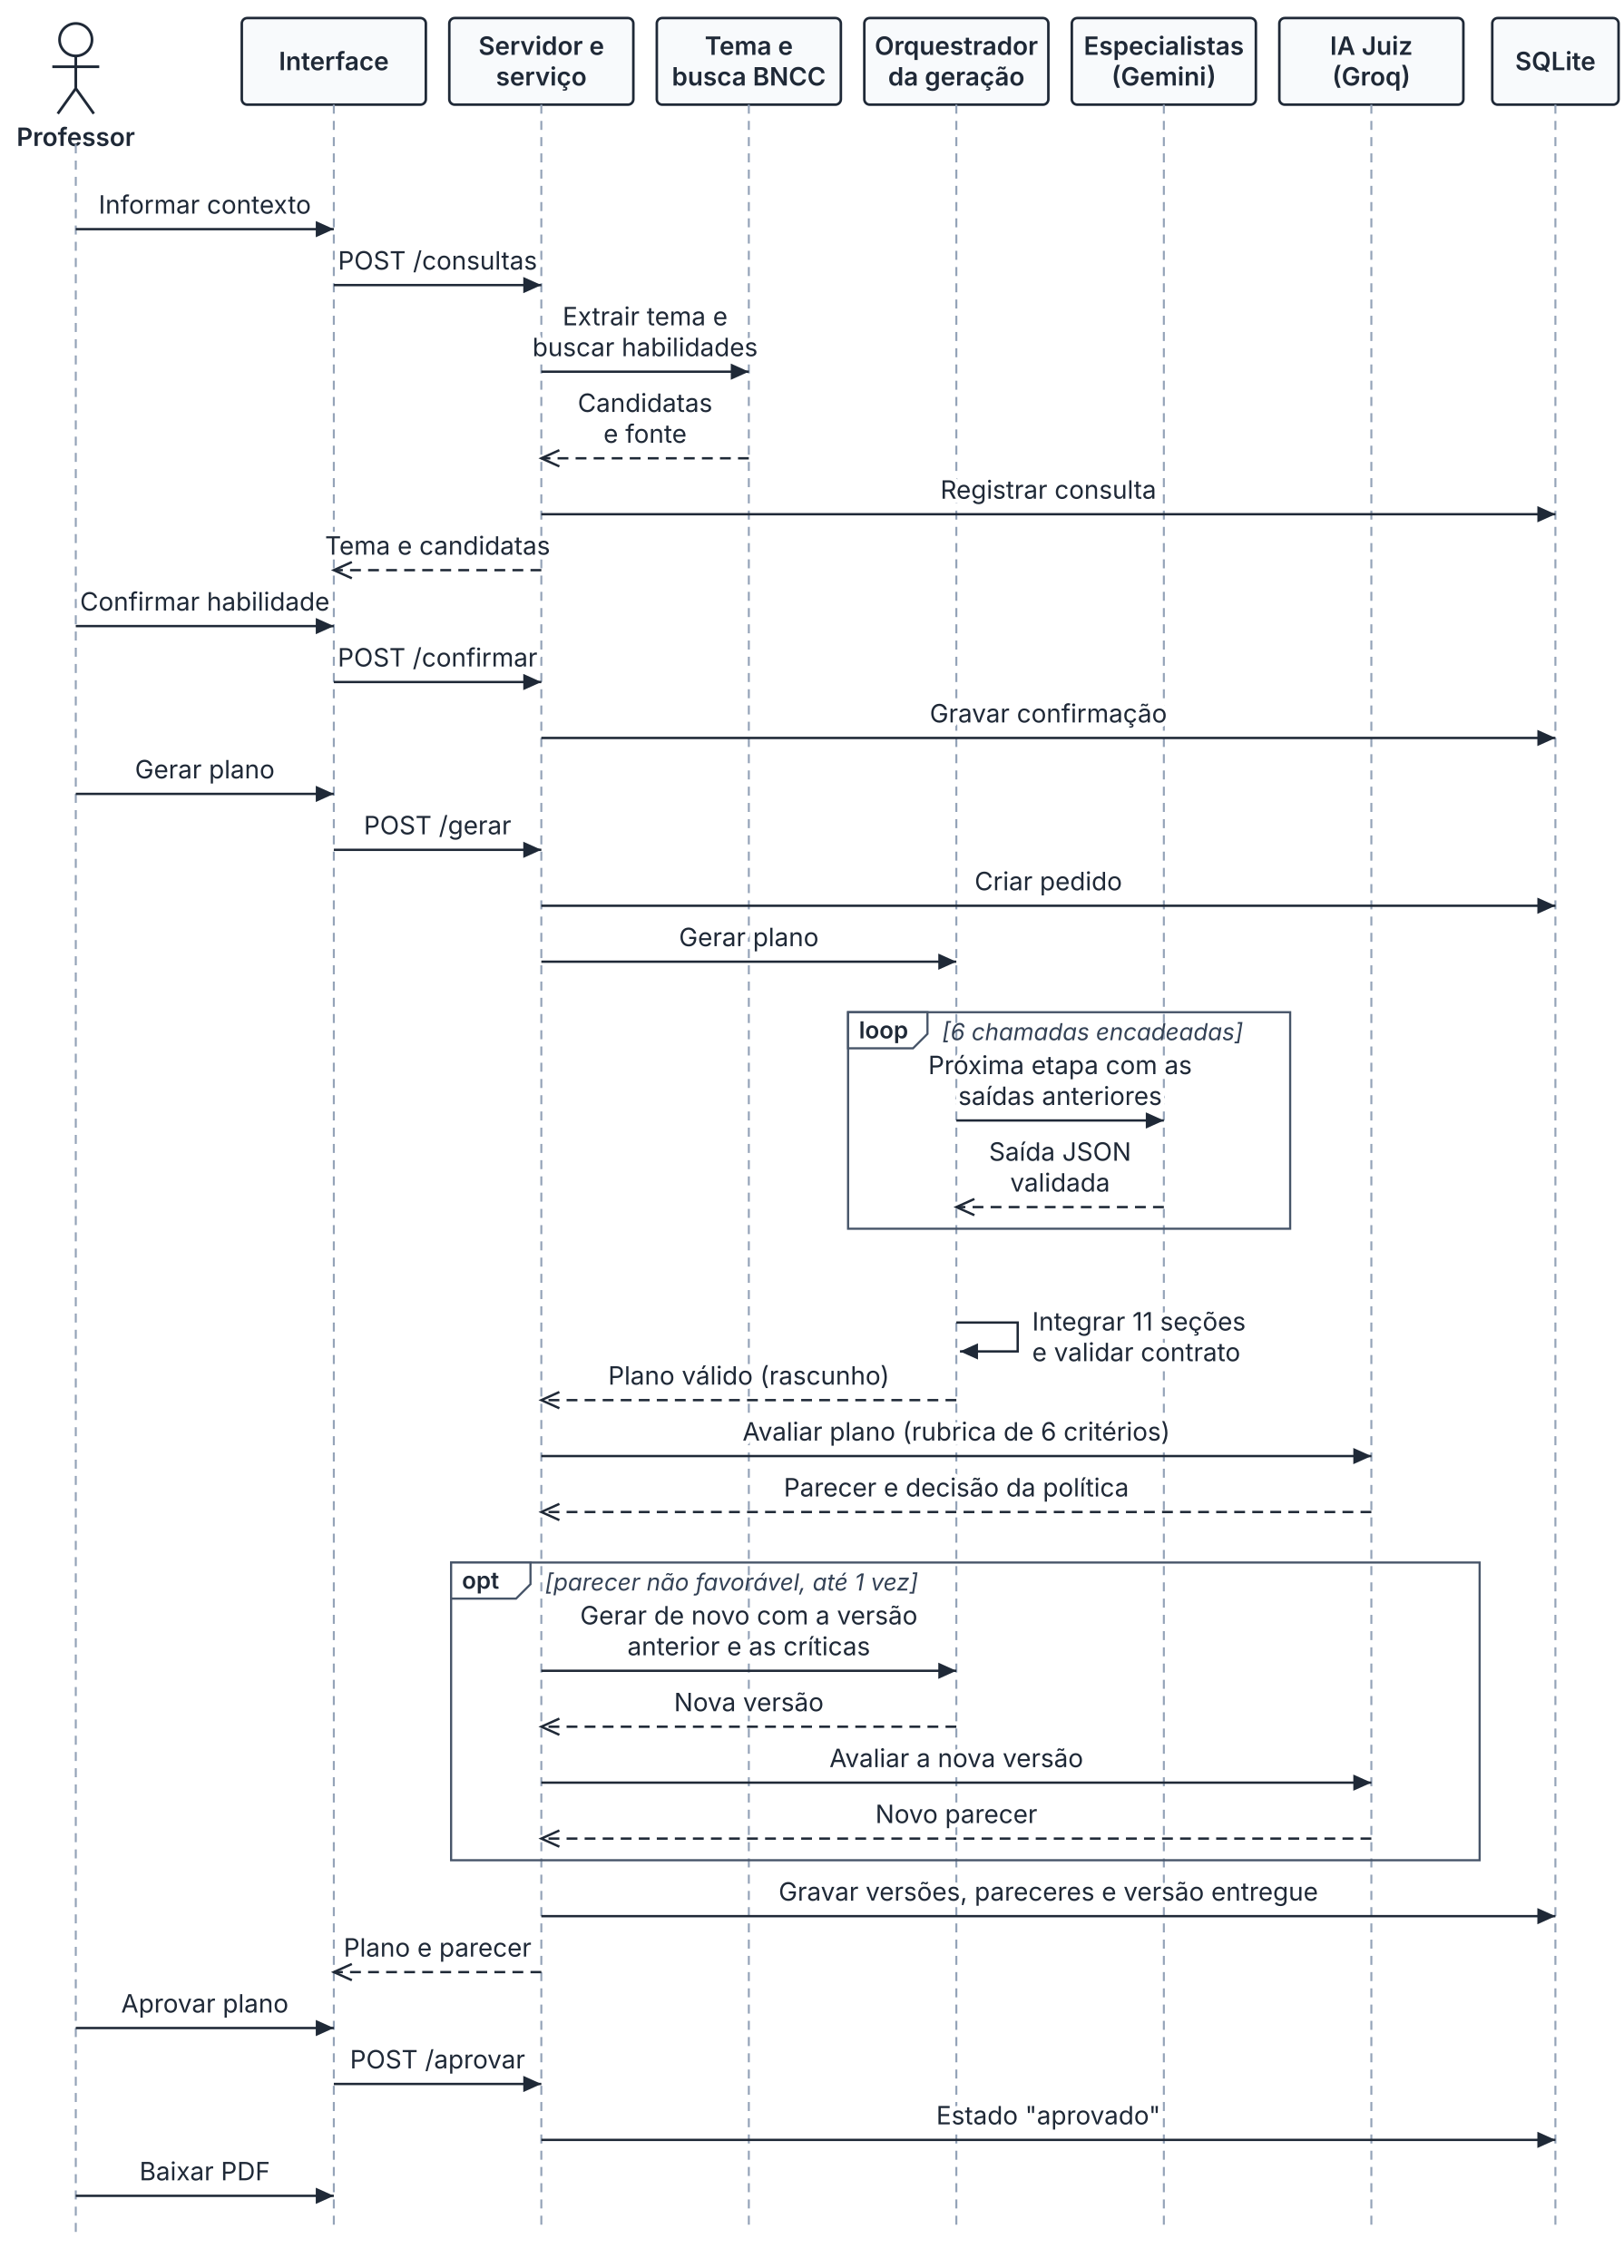
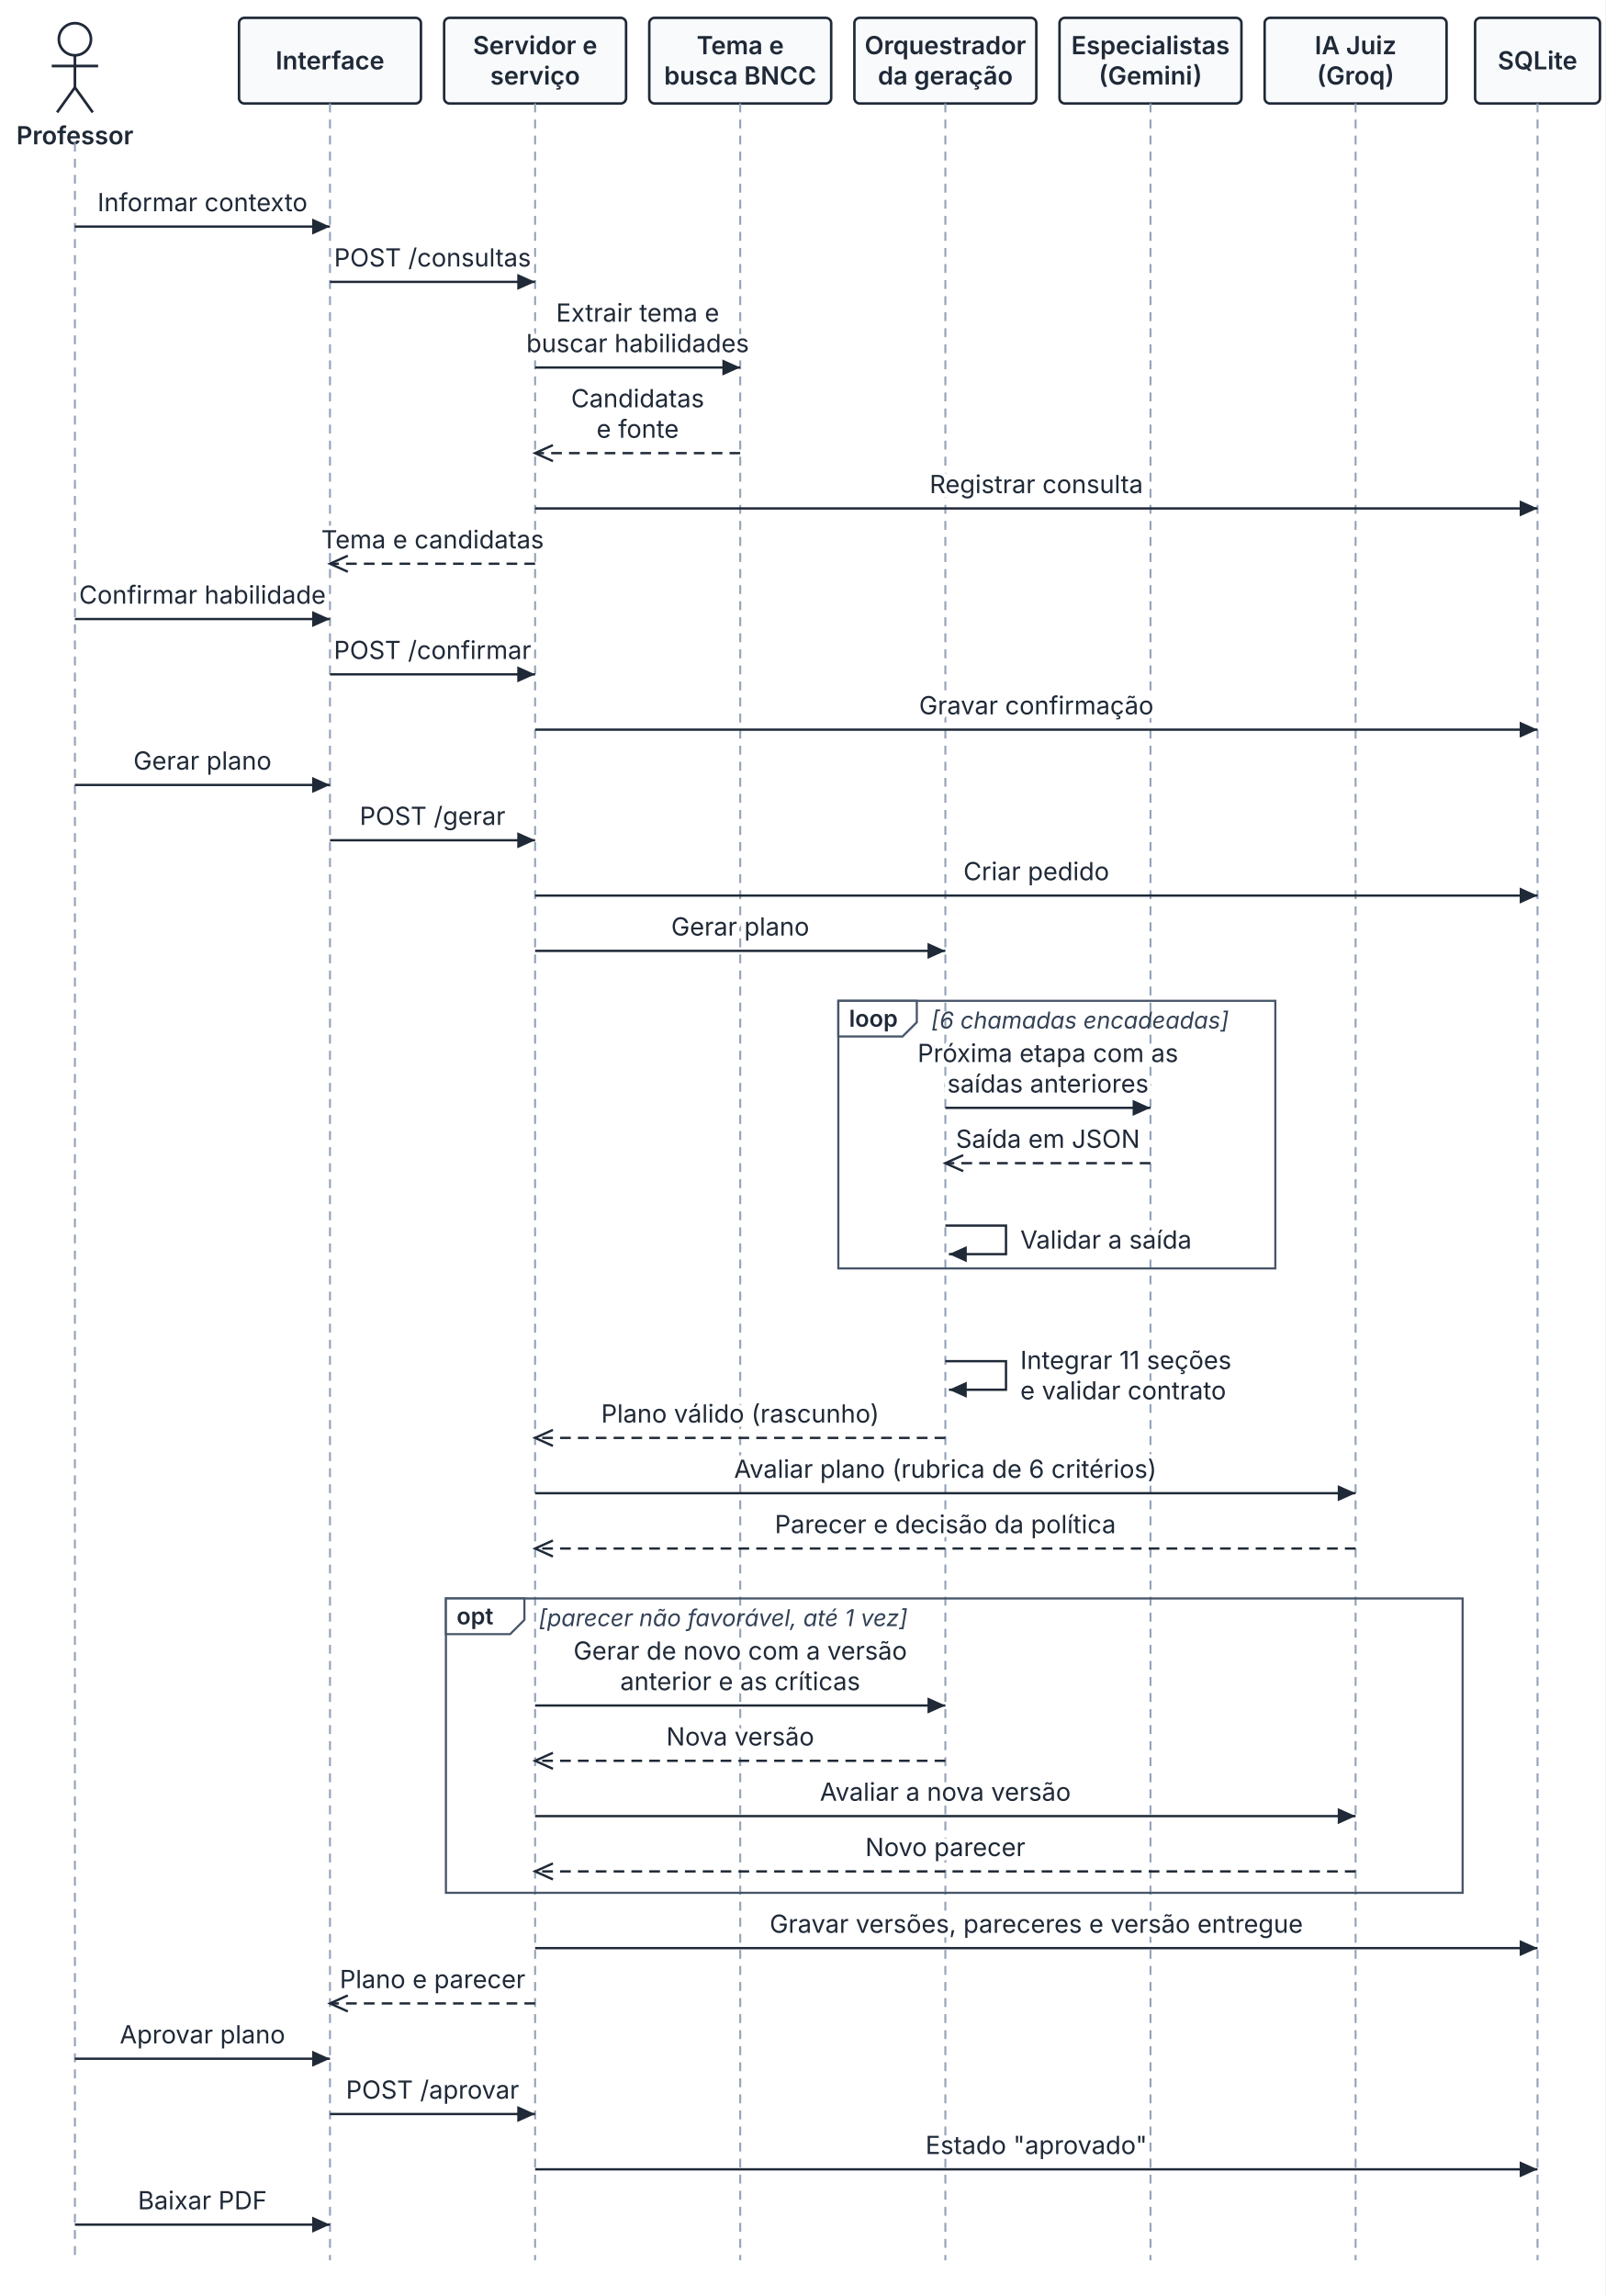
- <svg xmlns="http://www.w3.org/2000/svg" width="900" height="1257" viewBox="0 0 900 1257">
+ <svg xmlns="http://www.w3.org/2000/svg" width="900" height="1287" viewBox="0 0 900 1287">
  <rect width="100%" height="100%" fill="#fff" />
  <circle cx="42" cy="22" r="9" fill="#fff" stroke="#1f2937" stroke-width="1.5" />
  <path d="M42,31 v18 M29,37 h26 M42,49 l-10,14 M42,49 l10,14" stroke="#1f2937" stroke-width="1.5" fill="none" />
  <text x="42" y="80.9" font-family="Inter, 'DejaVu Sans', sans-serif" font-size="14" font-weight="600" font-style="normal" text-anchor="middle" fill="#1f2937">Professor</text>
  <rect x="134.0" y="10" width="102" height="48" rx="3" fill="#f8fafc" stroke="#1f2937" stroke-width="1.4" />
  <text x="185" y="38.9" font-family="Inter, 'DejaVu Sans', sans-serif" font-size="14" font-weight="600" font-style="normal" text-anchor="middle" fill="#1f2937">Interface</text>
  <rect x="249.0" y="10" width="102" height="48" rx="3" fill="#f8fafc" stroke="#1f2937" stroke-width="1.4" />
  <text x="300" y="30.4" font-family="Inter, 'DejaVu Sans', sans-serif" font-size="14" font-weight="600" font-style="normal" text-anchor="middle" fill="#1f2937">Servidor e</text>
  <text x="300" y="47.4" font-family="Inter, 'DejaVu Sans', sans-serif" font-size="14" font-weight="600" font-style="normal" text-anchor="middle" fill="#1f2937">serviço</text>
  <rect x="364.0" y="10" width="102" height="48" rx="3" fill="#f8fafc" stroke="#1f2937" stroke-width="1.4" />
  <text x="415" y="30.4" font-family="Inter, 'DejaVu Sans', sans-serif" font-size="14" font-weight="600" font-style="normal" text-anchor="middle" fill="#1f2937">Tema e</text>
  <text x="415" y="47.4" font-family="Inter, 'DejaVu Sans', sans-serif" font-size="14" font-weight="600" font-style="normal" text-anchor="middle" fill="#1f2937">busca BNCC</text>
  <rect x="479.0" y="10" width="102" height="48" rx="3" fill="#f8fafc" stroke="#1f2937" stroke-width="1.4" />
  <text x="530" y="30.4" font-family="Inter, 'DejaVu Sans', sans-serif" font-size="14" font-weight="600" font-style="normal" text-anchor="middle" fill="#1f2937">Orquestrador</text>
  <text x="530" y="47.4" font-family="Inter, 'DejaVu Sans', sans-serif" font-size="14" font-weight="600" font-style="normal" text-anchor="middle" fill="#1f2937">da geração</text>
  <rect x="594.0" y="10" width="102" height="48" rx="3" fill="#f8fafc" stroke="#1f2937" stroke-width="1.4" />
  <text x="645" y="30.4" font-family="Inter, 'DejaVu Sans', sans-serif" font-size="14" font-weight="600" font-style="normal" text-anchor="middle" fill="#1f2937">Especialistas</text>
  <text x="645" y="47.4" font-family="Inter, 'DejaVu Sans', sans-serif" font-size="14" font-weight="600" font-style="normal" text-anchor="middle" fill="#1f2937">(Gemini)</text>
  <rect x="709.0" y="10" width="102" height="48" rx="3" fill="#f8fafc" stroke="#1f2937" stroke-width="1.4" />
  <text x="760" y="30.4" font-family="Inter, 'DejaVu Sans', sans-serif" font-size="14" font-weight="600" font-style="normal" text-anchor="middle" fill="#1f2937">IA Juiz</text>
  <text x="760" y="47.4" font-family="Inter, 'DejaVu Sans', sans-serif" font-size="14" font-weight="600" font-style="normal" text-anchor="middle" fill="#1f2937">(Groq)</text>
  <rect x="827.0" y="10" width="70" height="48" rx="3" fill="#f8fafc" stroke="#1f2937" stroke-width="1.4" />
  <text x="862" y="38.9" font-family="Inter, 'DejaVu Sans', sans-serif" font-size="14" font-weight="600" font-style="normal" text-anchor="middle" fill="#1f2937">SQLite</text>
-   <polyline points="42,80 42,1237" fill="none" stroke="#94a3b8" stroke-width="1.1" stroke-dasharray="5 4" />
-   <polyline points="185,58 185,1237" fill="none" stroke="#94a3b8" stroke-width="1.1" stroke-dasharray="5 4" />
-   <polyline points="300,58 300,1237" fill="none" stroke="#94a3b8" stroke-width="1.1" stroke-dasharray="5 4" />
-   <polyline points="415,58 415,1237" fill="none" stroke="#94a3b8" stroke-width="1.1" stroke-dasharray="5 4" />
-   <polyline points="530,58 530,1237" fill="none" stroke="#94a3b8" stroke-width="1.1" stroke-dasharray="5 4" />
-   <polyline points="645,58 645,1237" fill="none" stroke="#94a3b8" stroke-width="1.1" stroke-dasharray="5 4" />
-   <polyline points="760,58 760,1237" fill="none" stroke="#94a3b8" stroke-width="1.1" stroke-dasharray="5 4" />
-   <polyline points="862,58 862,1237" fill="none" stroke="#94a3b8" stroke-width="1.1" stroke-dasharray="5 4" />
+   <polyline points="42,80 42,1267" fill="none" stroke="#94a3b8" stroke-width="1.1" stroke-dasharray="5 4" />
+   <polyline points="185,58 185,1267" fill="none" stroke="#94a3b8" stroke-width="1.1" stroke-dasharray="5 4" />
+   <polyline points="300,58 300,1267" fill="none" stroke="#94a3b8" stroke-width="1.1" stroke-dasharray="5 4" />
+   <polyline points="415,58 415,1267" fill="none" stroke="#94a3b8" stroke-width="1.1" stroke-dasharray="5 4" />
+   <polyline points="530,58 530,1267" fill="none" stroke="#94a3b8" stroke-width="1.1" stroke-dasharray="5 4" />
+   <polyline points="645,58 645,1267" fill="none" stroke="#94a3b8" stroke-width="1.1" stroke-dasharray="5 4" />
+   <polyline points="760,58 760,1267" fill="none" stroke="#94a3b8" stroke-width="1.1" stroke-dasharray="5 4" />
+   <polyline points="862,58 862,1267" fill="none" stroke="#94a3b8" stroke-width="1.1" stroke-dasharray="5 4" />
  <polyline points="42,127 185,127" fill="none" stroke="#1f2937" stroke-width="1.3" />
  <polygon points="175.0,131.5 185,127 175.0,122.5" fill="#1f2937" />
  <text x="113.5" y="118.4" font-family="Inter, 'DejaVu Sans', sans-serif" font-size="14" font-weight="400" font-style="normal" text-anchor="middle" fill="#1f2937" stroke="#fff" stroke-width="5" paint-order="stroke" stroke-linejoin="round">Informar contexto</text>
  <polyline points="185,158 300,158" fill="none" stroke="#1f2937" stroke-width="1.3" />
  <polygon points="290.0,162.5 300,158 290.0,153.5" fill="#1f2937" />
  <text x="242.5" y="149.4" font-family="Inter, 'DejaVu Sans', sans-serif" font-size="14" font-weight="400" font-style="normal" text-anchor="middle" fill="#1f2937" stroke="#fff" stroke-width="5" paint-order="stroke" stroke-linejoin="round">POST /consultas</text>
  <polyline points="300,206 415,206" fill="none" stroke="#1f2937" stroke-width="1.3" />
  <polygon points="405.0,210.5 415,206 405.0,201.5" fill="#1f2937" />
  <text x="357.5" y="180.3" font-family="Inter, 'DejaVu Sans', sans-serif" font-size="14" font-weight="400" font-style="normal" text-anchor="middle" fill="#1f2937" stroke="#fff" stroke-width="5" paint-order="stroke" stroke-linejoin="round">Extrair tema e</text>
  <text x="357.5" y="197.4" font-family="Inter, 'DejaVu Sans', sans-serif" font-size="14" font-weight="400" font-style="normal" text-anchor="middle" fill="#1f2937" stroke="#fff" stroke-width="5" paint-order="stroke" stroke-linejoin="round">buscar habilidades</text>
  <polyline points="415,254 300,254" fill="none" stroke="#1f2937" stroke-width="1.3" stroke-dasharray="6 4" />
  <polyline points="310.0,249.5 300,254 310.0,258.5" fill="none" stroke="#1f2937" stroke-width="1.3" />
  <text x="357.5" y="228.3" font-family="Inter, 'DejaVu Sans', sans-serif" font-size="14" font-weight="400" font-style="normal" text-anchor="middle" fill="#1f2937" stroke="#fff" stroke-width="5" paint-order="stroke" stroke-linejoin="round">Candidatas</text>
  <text x="357.5" y="245.4" font-family="Inter, 'DejaVu Sans', sans-serif" font-size="14" font-weight="400" font-style="normal" text-anchor="middle" fill="#1f2937" stroke="#fff" stroke-width="5" paint-order="stroke" stroke-linejoin="round">e fonte</text>
  <polyline points="300,285 862,285" fill="none" stroke="#1f2937" stroke-width="1.3" />
  <polygon points="852.0,289.5 862,285 852.0,280.5" fill="#1f2937" />
  <text x="581.0" y="276.4" font-family="Inter, 'DejaVu Sans', sans-serif" font-size="14" font-weight="400" font-style="normal" text-anchor="middle" fill="#1f2937" stroke="#fff" stroke-width="5" paint-order="stroke" stroke-linejoin="round">Registrar consulta</text>
  <polyline points="300,316 185,316" fill="none" stroke="#1f2937" stroke-width="1.3" stroke-dasharray="6 4" />
  <polyline points="195.0,311.5 185,316 195.0,320.5" fill="none" stroke="#1f2937" stroke-width="1.3" />
  <text x="242.5" y="307.4" font-family="Inter, 'DejaVu Sans', sans-serif" font-size="14" font-weight="400" font-style="normal" text-anchor="middle" fill="#1f2937" stroke="#fff" stroke-width="5" paint-order="stroke" stroke-linejoin="round">Tema e candidatas</text>
  <polyline points="42,347 185,347" fill="none" stroke="#1f2937" stroke-width="1.3" />
  <polygon points="175.0,351.5 185,347 175.0,342.5" fill="#1f2937" />
  <text x="113.5" y="338.4" font-family="Inter, 'DejaVu Sans', sans-serif" font-size="14" font-weight="400" font-style="normal" text-anchor="middle" fill="#1f2937" stroke="#fff" stroke-width="5" paint-order="stroke" stroke-linejoin="round">Confirmar habilidade</text>
  <polyline points="185,378 300,378" fill="none" stroke="#1f2937" stroke-width="1.3" />
  <polygon points="290.0,382.5 300,378 290.0,373.5" fill="#1f2937" />
  <text x="242.5" y="369.4" font-family="Inter, 'DejaVu Sans', sans-serif" font-size="14" font-weight="400" font-style="normal" text-anchor="middle" fill="#1f2937" stroke="#fff" stroke-width="5" paint-order="stroke" stroke-linejoin="round">POST /confirmar</text>
  <polyline points="300,409 862,409" fill="none" stroke="#1f2937" stroke-width="1.3" />
  <polygon points="852.0,413.5 862,409 852.0,404.5" fill="#1f2937" />
  <text x="581.0" y="400.4" font-family="Inter, 'DejaVu Sans', sans-serif" font-size="14" font-weight="400" font-style="normal" text-anchor="middle" fill="#1f2937" stroke="#fff" stroke-width="5" paint-order="stroke" stroke-linejoin="round">Gravar confirmação</text>
  <polyline points="42,440 185,440" fill="none" stroke="#1f2937" stroke-width="1.3" />
  <polygon points="175.0,444.5 185,440 175.0,435.5" fill="#1f2937" />
  <text x="113.5" y="431.4" font-family="Inter, 'DejaVu Sans', sans-serif" font-size="14" font-weight="400" font-style="normal" text-anchor="middle" fill="#1f2937" stroke="#fff" stroke-width="5" paint-order="stroke" stroke-linejoin="round">Gerar plano</text>
  <polyline points="185,471 300,471" fill="none" stroke="#1f2937" stroke-width="1.3" />
  <polygon points="290.0,475.5 300,471 290.0,466.5" fill="#1f2937" />
  <text x="242.5" y="462.4" font-family="Inter, 'DejaVu Sans', sans-serif" font-size="14" font-weight="400" font-style="normal" text-anchor="middle" fill="#1f2937" stroke="#fff" stroke-width="5" paint-order="stroke" stroke-linejoin="round">POST /gerar</text>
  <polyline points="300,502 862,502" fill="none" stroke="#1f2937" stroke-width="1.3" />
  <polygon points="852.0,506.5 862,502 852.0,497.5" fill="#1f2937" />
  <text x="581.0" y="493.4" font-family="Inter, 'DejaVu Sans', sans-serif" font-size="14" font-weight="400" font-style="normal" text-anchor="middle" fill="#1f2937" stroke="#fff" stroke-width="5" paint-order="stroke" stroke-linejoin="round">Criar pedido</text>
  <polyline points="300,533 530,533" fill="none" stroke="#1f2937" stroke-width="1.3" />
  <polygon points="520.0,537.5 530,533 520.0,528.5" fill="#1f2937" />
  <text x="415.0" y="524.4" font-family="Inter, 'DejaVu Sans', sans-serif" font-size="14" font-weight="400" font-style="normal" text-anchor="middle" fill="#1f2937" stroke="#fff" stroke-width="5" paint-order="stroke" stroke-linejoin="round">Gerar plano</text>
  <polyline points="530,621 645,621" fill="none" stroke="#1f2937" stroke-width="1.3" />
  <polygon points="635.0,625.5 645,621 635.0,616.5" fill="#1f2937" />
  <text x="587.5" y="595.3" font-family="Inter, 'DejaVu Sans', sans-serif" font-size="14" font-weight="400" font-style="normal" text-anchor="middle" fill="#1f2937" stroke="#fff" stroke-width="5" paint-order="stroke" stroke-linejoin="round">Próxima etapa com as</text>
  <text x="587.5" y="612.4" font-family="Inter, 'DejaVu Sans', sans-serif" font-size="14" font-weight="400" font-style="normal" text-anchor="middle" fill="#1f2937" stroke="#fff" stroke-width="5" paint-order="stroke" stroke-linejoin="round">saídas anteriores</text>
-   <polyline points="645,669 530,669" fill="none" stroke="#1f2937" stroke-width="1.3" stroke-dasharray="6 4" />
-   <polyline points="540.0,664.5 530,669 540.0,673.5" fill="none" stroke="#1f2937" stroke-width="1.3" />
-   <text x="587.5" y="643.3" font-family="Inter, 'DejaVu Sans', sans-serif" font-size="14" font-weight="400" font-style="normal" text-anchor="middle" fill="#1f2937" stroke="#fff" stroke-width="5" paint-order="stroke" stroke-linejoin="round">Saída JSON</text>
-   <text x="587.5" y="660.4" font-family="Inter, 'DejaVu Sans', sans-serif" font-size="14" font-weight="400" font-style="normal" text-anchor="middle" fill="#1f2937" stroke="#fff" stroke-width="5" paint-order="stroke" stroke-linejoin="round">validada</text>
-   <rect x="470" y="561" width="245" height="120" rx="0" fill="none" stroke="#475569" stroke-width="1.2" />
+   <polyline points="645,652 530,652" fill="none" stroke="#1f2937" stroke-width="1.3" stroke-dasharray="6 4" />
+   <polyline points="540.0,647.5 530,652 540.0,656.5" fill="none" stroke="#1f2937" stroke-width="1.3" />
+   <text x="587.5" y="643.4" font-family="Inter, 'DejaVu Sans', sans-serif" font-size="14" font-weight="400" font-style="normal" text-anchor="middle" fill="#1f2937" stroke="#fff" stroke-width="5" paint-order="stroke" stroke-linejoin="round">Saída em JSON</text>
+   <polyline points="530,687 564,687 564,703 532,703" fill="none" stroke="#1f2937" stroke-width="1.3" />
+   <polygon points="542.0,698.5 532,703 542.0,707.5" fill="#1f2937" />
+   <text x="572" y="699.9" font-family="Inter, 'DejaVu Sans', sans-serif" font-size="14" font-weight="400" font-style="normal" text-anchor="start" fill="#1f2937" stroke="#fff" stroke-width="5" paint-order="stroke" stroke-linejoin="round">Validar a saída</text>
+   <rect x="470" y="561" width="245" height="150" rx="0" fill="none" stroke="#475569" stroke-width="1.2" />
  <path d="M470,561 h44 v12 l-8,8 h-36 z" fill="#fff" stroke="#475569" stroke-width="1.2" />
  <text x="476" y="575.5" font-family="Inter, 'DejaVu Sans', sans-serif" font-size="13" font-weight="600" font-style="normal" text-anchor="start" fill="#1f2937">loop</text>
  <text x="522" y="576.5" font-family="Inter, 'DejaVu Sans', sans-serif" font-size="13" font-weight="400" font-style="italic" text-anchor="start" fill="#334155">[6 chamadas encadeadas]</text>
-   <polyline points="530,733 564,733 564,749 532,749" fill="none" stroke="#1f2937" stroke-width="1.3" />
-   <polygon points="542.0,744.5 532,749 542.0,753.5" fill="#1f2937" />
-   <text x="572" y="737.4" font-family="Inter, 'DejaVu Sans', sans-serif" font-size="14" font-weight="400" font-style="normal" text-anchor="start" fill="#1f2937" stroke="#fff" stroke-width="5" paint-order="stroke" stroke-linejoin="round">Integrar 11 seções</text>
-   <text x="572" y="754.4" font-family="Inter, 'DejaVu Sans', sans-serif" font-size="14" font-weight="400" font-style="normal" text-anchor="start" fill="#1f2937" stroke="#fff" stroke-width="5" paint-order="stroke" stroke-linejoin="round">e validar contrato</text>
-   <polyline points="530,776 300,776" fill="none" stroke="#1f2937" stroke-width="1.3" stroke-dasharray="6 4" />
-   <polyline points="310.0,771.5 300,776 310.0,780.5" fill="none" stroke="#1f2937" stroke-width="1.3" />
-   <text x="415.0" y="767.4" font-family="Inter, 'DejaVu Sans', sans-serif" font-size="14" font-weight="400" font-style="normal" text-anchor="middle" fill="#1f2937" stroke="#fff" stroke-width="5" paint-order="stroke" stroke-linejoin="round">Plano válido (rascunho)</text>
-   <polyline points="300,807 760,807" fill="none" stroke="#1f2937" stroke-width="1.3" />
-   <polygon points="750.0,811.5 760,807 750.0,802.5" fill="#1f2937" />
-   <text x="530.0" y="798.4" font-family="Inter, 'DejaVu Sans', sans-serif" font-size="14" font-weight="400" font-style="normal" text-anchor="middle" fill="#1f2937" stroke="#fff" stroke-width="5" paint-order="stroke" stroke-linejoin="round">Avaliar plano (rubrica de 6 critérios)</text>
-   <polyline points="760,838 300,838" fill="none" stroke="#1f2937" stroke-width="1.3" stroke-dasharray="6 4" />
-   <polyline points="310.0,833.5 300,838 310.0,842.5" fill="none" stroke="#1f2937" stroke-width="1.3" />
-   <text x="530.0" y="829.4" font-family="Inter, 'DejaVu Sans', sans-serif" font-size="14" font-weight="400" font-style="normal" text-anchor="middle" fill="#1f2937" stroke="#fff" stroke-width="5" paint-order="stroke" stroke-linejoin="round">Parecer e decisão da política</text>
-   <polyline points="300,926 530,926" fill="none" stroke="#1f2937" stroke-width="1.3" />
-   <polygon points="520.0,930.5 530,926 520.0,921.5" fill="#1f2937" />
-   <text x="415.0" y="900.3" font-family="Inter, 'DejaVu Sans', sans-serif" font-size="14" font-weight="400" font-style="normal" text-anchor="middle" fill="#1f2937" stroke="#fff" stroke-width="5" paint-order="stroke" stroke-linejoin="round">Gerar de novo com a versão</text>
-   <text x="415.0" y="917.4" font-family="Inter, 'DejaVu Sans', sans-serif" font-size="14" font-weight="400" font-style="normal" text-anchor="middle" fill="#1f2937" stroke="#fff" stroke-width="5" paint-order="stroke" stroke-linejoin="round">anterior e as críticas</text>
-   <polyline points="530,957 300,957" fill="none" stroke="#1f2937" stroke-width="1.3" stroke-dasharray="6 4" />
-   <polyline points="310.0,952.5 300,957 310.0,961.5" fill="none" stroke="#1f2937" stroke-width="1.3" />
-   <text x="415.0" y="948.4" font-family="Inter, 'DejaVu Sans', sans-serif" font-size="14" font-weight="400" font-style="normal" text-anchor="middle" fill="#1f2937" stroke="#fff" stroke-width="5" paint-order="stroke" stroke-linejoin="round">Nova versão</text>
-   <polyline points="300,988 760,988" fill="none" stroke="#1f2937" stroke-width="1.3" />
-   <polygon points="750.0,992.5 760,988 750.0,983.5" fill="#1f2937" />
-   <text x="530.0" y="979.4" font-family="Inter, 'DejaVu Sans', sans-serif" font-size="14" font-weight="400" font-style="normal" text-anchor="middle" fill="#1f2937" stroke="#fff" stroke-width="5" paint-order="stroke" stroke-linejoin="round">Avaliar a nova versão</text>
-   <polyline points="760,1019 300,1019" fill="none" stroke="#1f2937" stroke-width="1.3" stroke-dasharray="6 4" />
-   <polyline points="310.0,1014.5 300,1019 310.0,1023.5" fill="none" stroke="#1f2937" stroke-width="1.3" />
-   <text x="530.0" y="1010.4" font-family="Inter, 'DejaVu Sans', sans-serif" font-size="14" font-weight="400" font-style="normal" text-anchor="middle" fill="#1f2937" stroke="#fff" stroke-width="5" paint-order="stroke" stroke-linejoin="round">Novo parecer</text>
-   <rect x="250" y="866" width="570" height="165" rx="0" fill="none" stroke="#475569" stroke-width="1.2" />
-   <path d="M250,866 h44 v12 l-8,8 h-36 z" fill="#fff" stroke="#475569" stroke-width="1.2" />
-   <text x="256" y="880.5" font-family="Inter, 'DejaVu Sans', sans-serif" font-size="13" font-weight="600" font-style="normal" text-anchor="start" fill="#1f2937">opt</text>
-   <text x="302" y="881.5" font-family="Inter, 'DejaVu Sans', sans-serif" font-size="13" font-weight="400" font-style="italic" text-anchor="start" fill="#334155">[parecer não favorável, até 1 vez]</text>
-   <polyline points="300,1062 862,1062" fill="none" stroke="#1f2937" stroke-width="1.3" />
-   <polygon points="852.0,1066.5 862,1062 852.0,1057.5" fill="#1f2937" />
-   <text x="581.0" y="1053.4" font-family="Inter, 'DejaVu Sans', sans-serif" font-size="14" font-weight="400" font-style="normal" text-anchor="middle" fill="#1f2937" stroke="#fff" stroke-width="5" paint-order="stroke" stroke-linejoin="round">Gravar versões, pareceres e versão entregue</text>
-   <polyline points="300,1093 185,1093" fill="none" stroke="#1f2937" stroke-width="1.3" stroke-dasharray="6 4" />
-   <polyline points="195.0,1088.5 185,1093 195.0,1097.5" fill="none" stroke="#1f2937" stroke-width="1.3" />
-   <text x="242.5" y="1084.4" font-family="Inter, 'DejaVu Sans', sans-serif" font-size="14" font-weight="400" font-style="normal" text-anchor="middle" fill="#1f2937" stroke="#fff" stroke-width="5" paint-order="stroke" stroke-linejoin="round">Plano e parecer</text>
-   <polyline points="42,1124 185,1124" fill="none" stroke="#1f2937" stroke-width="1.3" />
-   <polygon points="175.0,1128.5 185,1124 175.0,1119.5" fill="#1f2937" />
-   <text x="113.5" y="1115.4" font-family="Inter, 'DejaVu Sans', sans-serif" font-size="14" font-weight="400" font-style="normal" text-anchor="middle" fill="#1f2937" stroke="#fff" stroke-width="5" paint-order="stroke" stroke-linejoin="round">Aprovar plano</text>
-   <polyline points="185,1155 300,1155" fill="none" stroke="#1f2937" stroke-width="1.3" />
-   <polygon points="290.0,1159.5 300,1155 290.0,1150.5" fill="#1f2937" />
-   <text x="242.5" y="1146.4" font-family="Inter, 'DejaVu Sans', sans-serif" font-size="14" font-weight="400" font-style="normal" text-anchor="middle" fill="#1f2937" stroke="#fff" stroke-width="5" paint-order="stroke" stroke-linejoin="round">POST /aprovar</text>
-   <polyline points="300,1186 862,1186" fill="none" stroke="#1f2937" stroke-width="1.3" />
-   <polygon points="852.0,1190.5 862,1186 852.0,1181.5" fill="#1f2937" />
-   <text x="581.0" y="1177.4" font-family="Inter, 'DejaVu Sans', sans-serif" font-size="14" font-weight="400" font-style="normal" text-anchor="middle" fill="#1f2937" stroke="#fff" stroke-width="5" paint-order="stroke" stroke-linejoin="round">Estado "aprovado"</text>
-   <polyline points="42,1217 185,1217" fill="none" stroke="#1f2937" stroke-width="1.3" />
-   <polygon points="175.0,1221.5 185,1217 175.0,1212.5" fill="#1f2937" />
-   <text x="113.5" y="1208.4" font-family="Inter, 'DejaVu Sans', sans-serif" font-size="14" font-weight="400" font-style="normal" text-anchor="middle" fill="#1f2937" stroke="#fff" stroke-width="5" paint-order="stroke" stroke-linejoin="round">Baixar PDF</text>
+   <polyline points="530,763 564,763 564,779 532,779" fill="none" stroke="#1f2937" stroke-width="1.3" />
+   <polygon points="542.0,774.5 532,779 542.0,783.5" fill="#1f2937" />
+   <text x="572" y="767.4" font-family="Inter, 'DejaVu Sans', sans-serif" font-size="14" font-weight="400" font-style="normal" text-anchor="start" fill="#1f2937" stroke="#fff" stroke-width="5" paint-order="stroke" stroke-linejoin="round">Integrar 11 seções</text>
+   <text x="572" y="784.4" font-family="Inter, 'DejaVu Sans', sans-serif" font-size="14" font-weight="400" font-style="normal" text-anchor="start" fill="#1f2937" stroke="#fff" stroke-width="5" paint-order="stroke" stroke-linejoin="round">e validar contrato</text>
+   <polyline points="530,806 300,806" fill="none" stroke="#1f2937" stroke-width="1.3" stroke-dasharray="6 4" />
+   <polyline points="310.0,801.5 300,806 310.0,810.5" fill="none" stroke="#1f2937" stroke-width="1.3" />
+   <text x="415.0" y="797.4" font-family="Inter, 'DejaVu Sans', sans-serif" font-size="14" font-weight="400" font-style="normal" text-anchor="middle" fill="#1f2937" stroke="#fff" stroke-width="5" paint-order="stroke" stroke-linejoin="round">Plano válido (rascunho)</text>
+   <polyline points="300,837 760,837" fill="none" stroke="#1f2937" stroke-width="1.3" />
+   <polygon points="750.0,841.5 760,837 750.0,832.5" fill="#1f2937" />
+   <text x="530.0" y="828.4" font-family="Inter, 'DejaVu Sans', sans-serif" font-size="14" font-weight="400" font-style="normal" text-anchor="middle" fill="#1f2937" stroke="#fff" stroke-width="5" paint-order="stroke" stroke-linejoin="round">Avaliar plano (rubrica de 6 critérios)</text>
+   <polyline points="760,868 300,868" fill="none" stroke="#1f2937" stroke-width="1.3" stroke-dasharray="6 4" />
+   <polyline points="310.0,863.5 300,868 310.0,872.5" fill="none" stroke="#1f2937" stroke-width="1.3" />
+   <text x="530.0" y="859.4" font-family="Inter, 'DejaVu Sans', sans-serif" font-size="14" font-weight="400" font-style="normal" text-anchor="middle" fill="#1f2937" stroke="#fff" stroke-width="5" paint-order="stroke" stroke-linejoin="round">Parecer e decisão da política</text>
+   <polyline points="300,956 530,956" fill="none" stroke="#1f2937" stroke-width="1.3" />
+   <polygon points="520.0,960.5 530,956 520.0,951.5" fill="#1f2937" />
+   <text x="415.0" y="930.3" font-family="Inter, 'DejaVu Sans', sans-serif" font-size="14" font-weight="400" font-style="normal" text-anchor="middle" fill="#1f2937" stroke="#fff" stroke-width="5" paint-order="stroke" stroke-linejoin="round">Gerar de novo com a versão</text>
+   <text x="415.0" y="947.4" font-family="Inter, 'DejaVu Sans', sans-serif" font-size="14" font-weight="400" font-style="normal" text-anchor="middle" fill="#1f2937" stroke="#fff" stroke-width="5" paint-order="stroke" stroke-linejoin="round">anterior e as críticas</text>
+   <polyline points="530,987 300,987" fill="none" stroke="#1f2937" stroke-width="1.3" stroke-dasharray="6 4" />
+   <polyline points="310.0,982.5 300,987 310.0,991.5" fill="none" stroke="#1f2937" stroke-width="1.3" />
+   <text x="415.0" y="978.4" font-family="Inter, 'DejaVu Sans', sans-serif" font-size="14" font-weight="400" font-style="normal" text-anchor="middle" fill="#1f2937" stroke="#fff" stroke-width="5" paint-order="stroke" stroke-linejoin="round">Nova versão</text>
+   <polyline points="300,1018 760,1018" fill="none" stroke="#1f2937" stroke-width="1.3" />
+   <polygon points="750.0,1022.5 760,1018 750.0,1013.5" fill="#1f2937" />
+   <text x="530.0" y="1009.4" font-family="Inter, 'DejaVu Sans', sans-serif" font-size="14" font-weight="400" font-style="normal" text-anchor="middle" fill="#1f2937" stroke="#fff" stroke-width="5" paint-order="stroke" stroke-linejoin="round">Avaliar a nova versão</text>
+   <polyline points="760,1049 300,1049" fill="none" stroke="#1f2937" stroke-width="1.3" stroke-dasharray="6 4" />
+   <polyline points="310.0,1044.5 300,1049 310.0,1053.5" fill="none" stroke="#1f2937" stroke-width="1.3" />
+   <text x="530.0" y="1040.4" font-family="Inter, 'DejaVu Sans', sans-serif" font-size="14" font-weight="400" font-style="normal" text-anchor="middle" fill="#1f2937" stroke="#fff" stroke-width="5" paint-order="stroke" stroke-linejoin="round">Novo parecer</text>
+   <rect x="250" y="896" width="570" height="165" rx="0" fill="none" stroke="#475569" stroke-width="1.2" />
+   <path d="M250,896 h44 v12 l-8,8 h-36 z" fill="#fff" stroke="#475569" stroke-width="1.2" />
+   <text x="256" y="910.5" font-family="Inter, 'DejaVu Sans', sans-serif" font-size="13" font-weight="600" font-style="normal" text-anchor="start" fill="#1f2937">opt</text>
+   <text x="302" y="911.5" font-family="Inter, 'DejaVu Sans', sans-serif" font-size="13" font-weight="400" font-style="italic" text-anchor="start" fill="#334155">[parecer não favorável, até 1 vez]</text>
+   <polyline points="300,1092 862,1092" fill="none" stroke="#1f2937" stroke-width="1.3" />
+   <polygon points="852.0,1096.5 862,1092 852.0,1087.5" fill="#1f2937" />
+   <text x="581.0" y="1083.4" font-family="Inter, 'DejaVu Sans', sans-serif" font-size="14" font-weight="400" font-style="normal" text-anchor="middle" fill="#1f2937" stroke="#fff" stroke-width="5" paint-order="stroke" stroke-linejoin="round">Gravar versões, pareceres e versão entregue</text>
+   <polyline points="300,1123 185,1123" fill="none" stroke="#1f2937" stroke-width="1.3" stroke-dasharray="6 4" />
+   <polyline points="195.0,1118.5 185,1123 195.0,1127.5" fill="none" stroke="#1f2937" stroke-width="1.3" />
+   <text x="242.5" y="1114.4" font-family="Inter, 'DejaVu Sans', sans-serif" font-size="14" font-weight="400" font-style="normal" text-anchor="middle" fill="#1f2937" stroke="#fff" stroke-width="5" paint-order="stroke" stroke-linejoin="round">Plano e parecer</text>
+   <polyline points="42,1154 185,1154" fill="none" stroke="#1f2937" stroke-width="1.3" />
+   <polygon points="175.0,1158.5 185,1154 175.0,1149.5" fill="#1f2937" />
+   <text x="113.5" y="1145.4" font-family="Inter, 'DejaVu Sans', sans-serif" font-size="14" font-weight="400" font-style="normal" text-anchor="middle" fill="#1f2937" stroke="#fff" stroke-width="5" paint-order="stroke" stroke-linejoin="round">Aprovar plano</text>
+   <polyline points="185,1185 300,1185" fill="none" stroke="#1f2937" stroke-width="1.3" />
+   <polygon points="290.0,1189.5 300,1185 290.0,1180.5" fill="#1f2937" />
+   <text x="242.5" y="1176.4" font-family="Inter, 'DejaVu Sans', sans-serif" font-size="14" font-weight="400" font-style="normal" text-anchor="middle" fill="#1f2937" stroke="#fff" stroke-width="5" paint-order="stroke" stroke-linejoin="round">POST /aprovar</text>
+   <polyline points="300,1216 862,1216" fill="none" stroke="#1f2937" stroke-width="1.3" />
+   <polygon points="852.0,1220.5 862,1216 852.0,1211.5" fill="#1f2937" />
+   <text x="581.0" y="1207.4" font-family="Inter, 'DejaVu Sans', sans-serif" font-size="14" font-weight="400" font-style="normal" text-anchor="middle" fill="#1f2937" stroke="#fff" stroke-width="5" paint-order="stroke" stroke-linejoin="round">Estado "aprovado"</text>
+   <polyline points="42,1247 185,1247" fill="none" stroke="#1f2937" stroke-width="1.3" />
+   <polygon points="175.0,1251.5 185,1247 175.0,1242.5" fill="#1f2937" />
+   <text x="113.5" y="1238.4" font-family="Inter, 'DejaVu Sans', sans-serif" font-size="14" font-weight="400" font-style="normal" text-anchor="middle" fill="#1f2937" stroke="#fff" stroke-width="5" paint-order="stroke" stroke-linejoin="round">Baixar PDF</text>
</svg>
